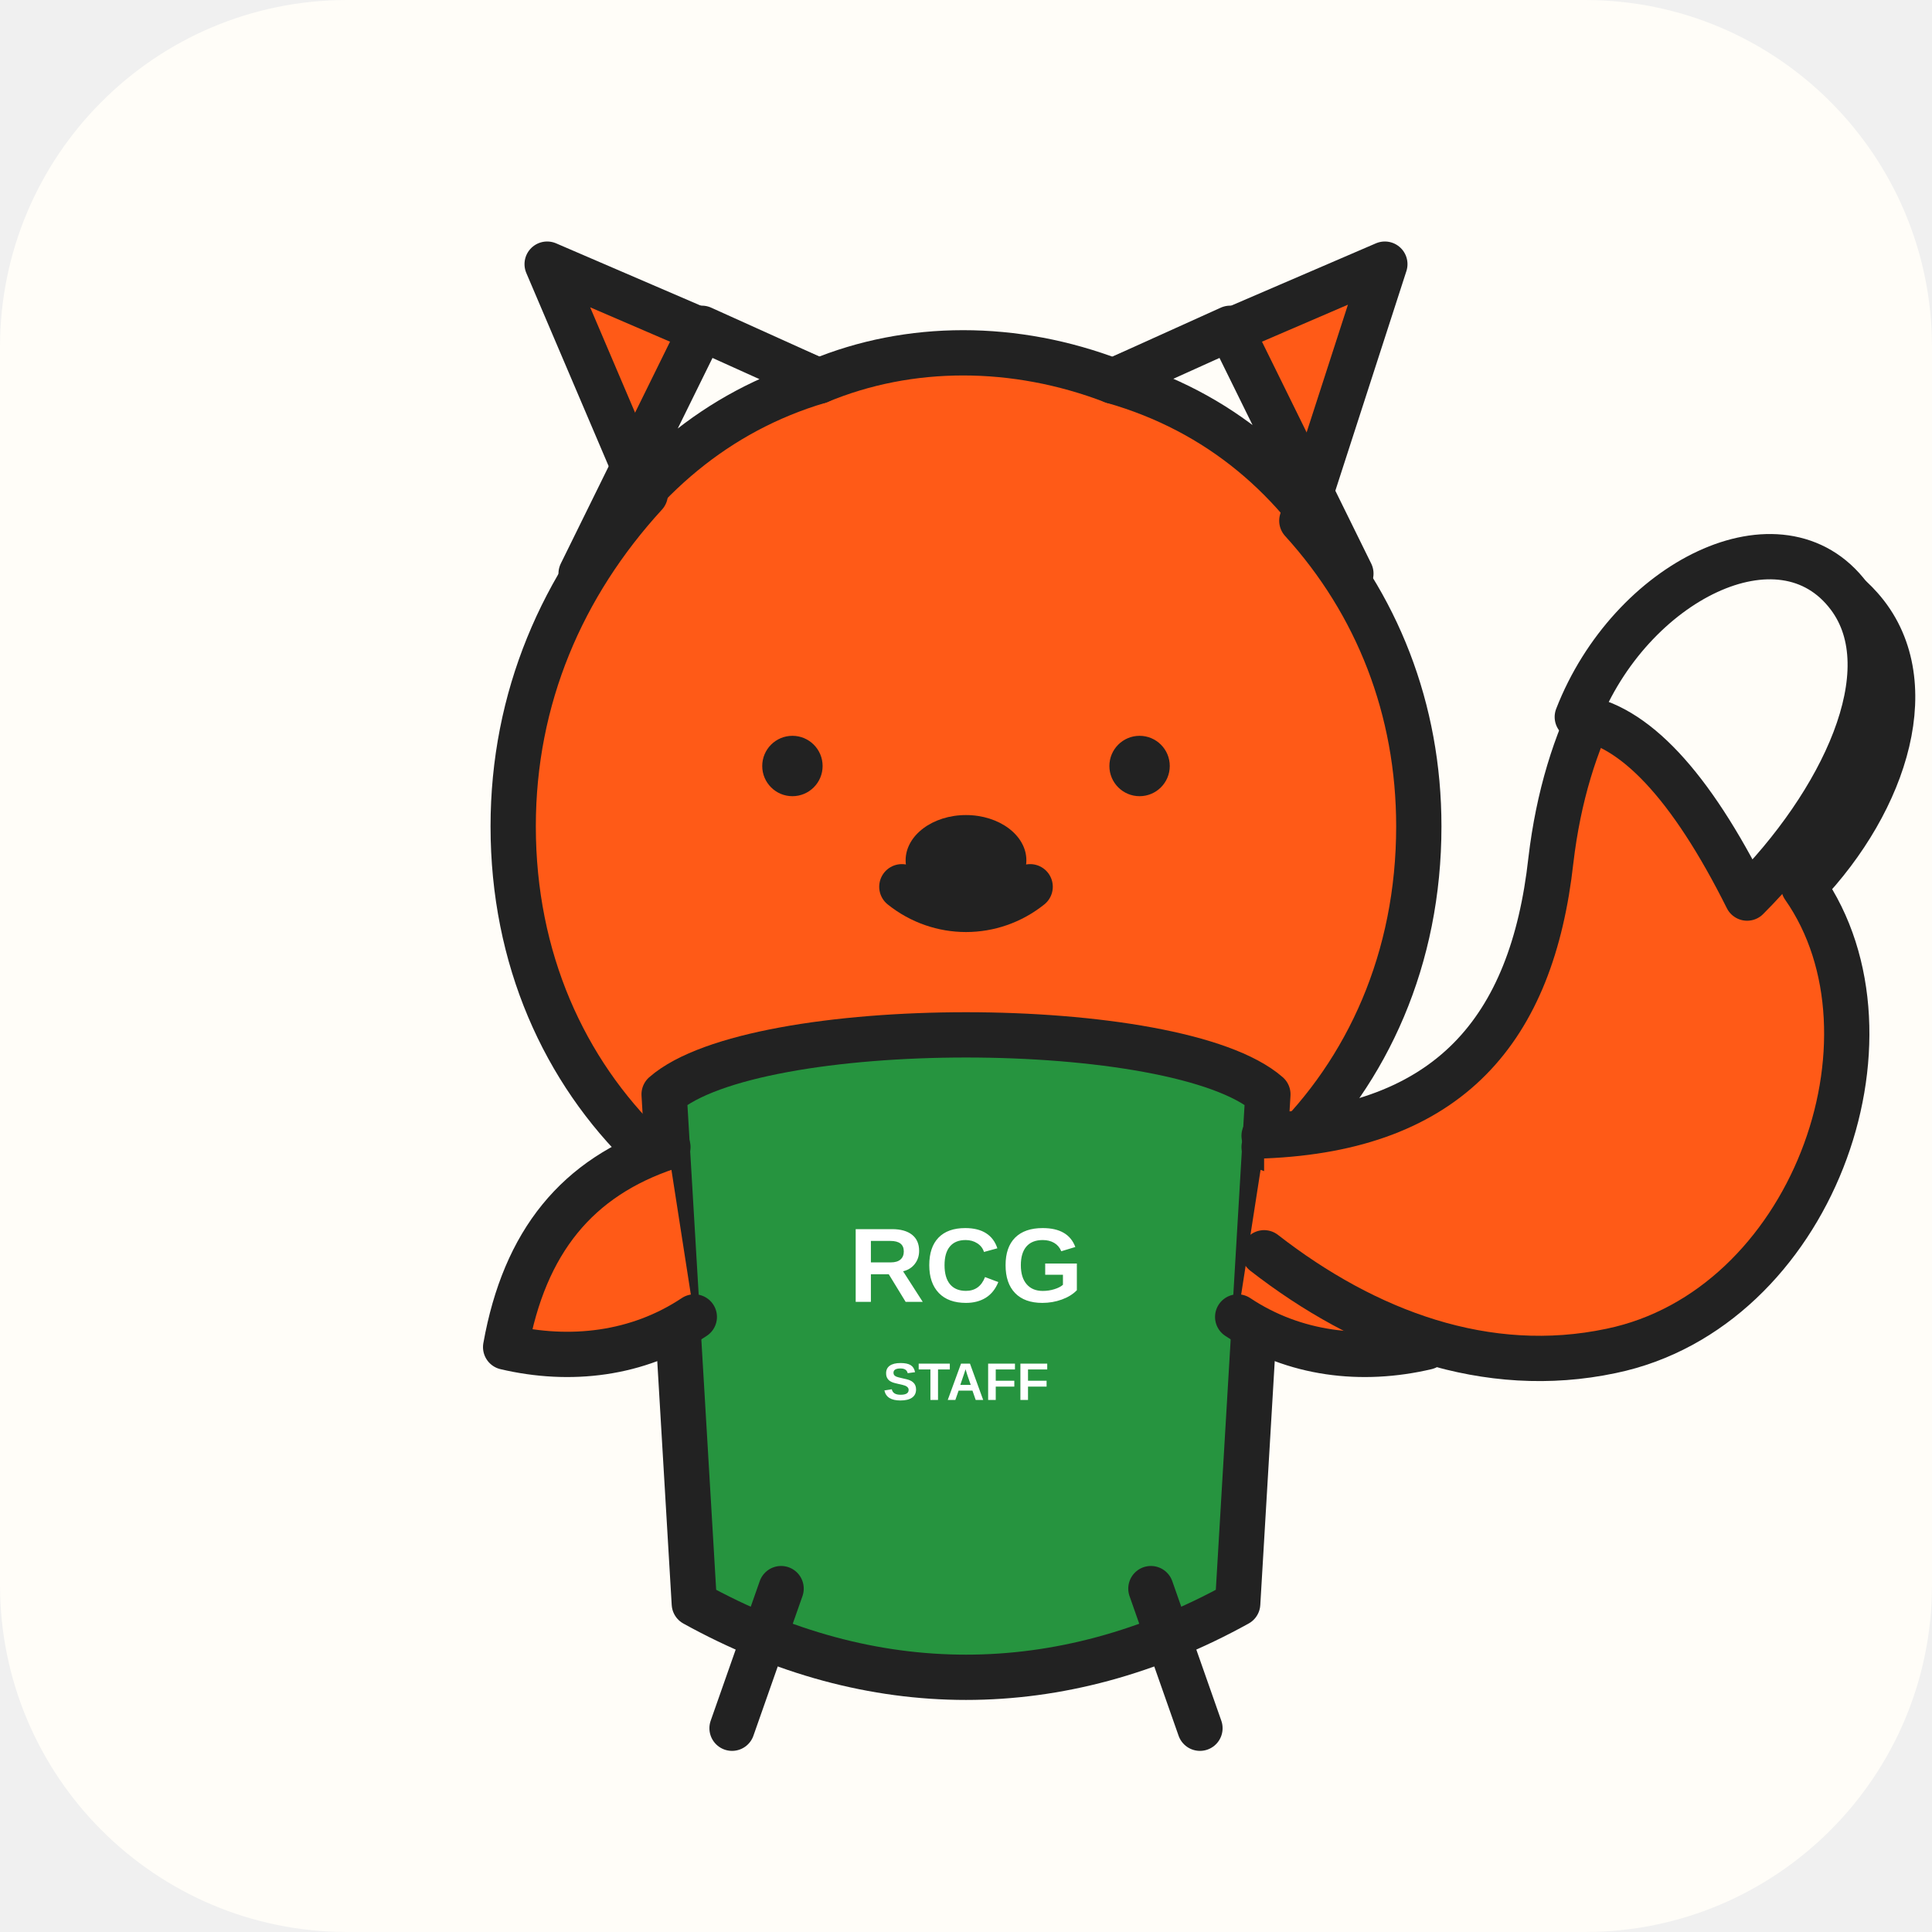
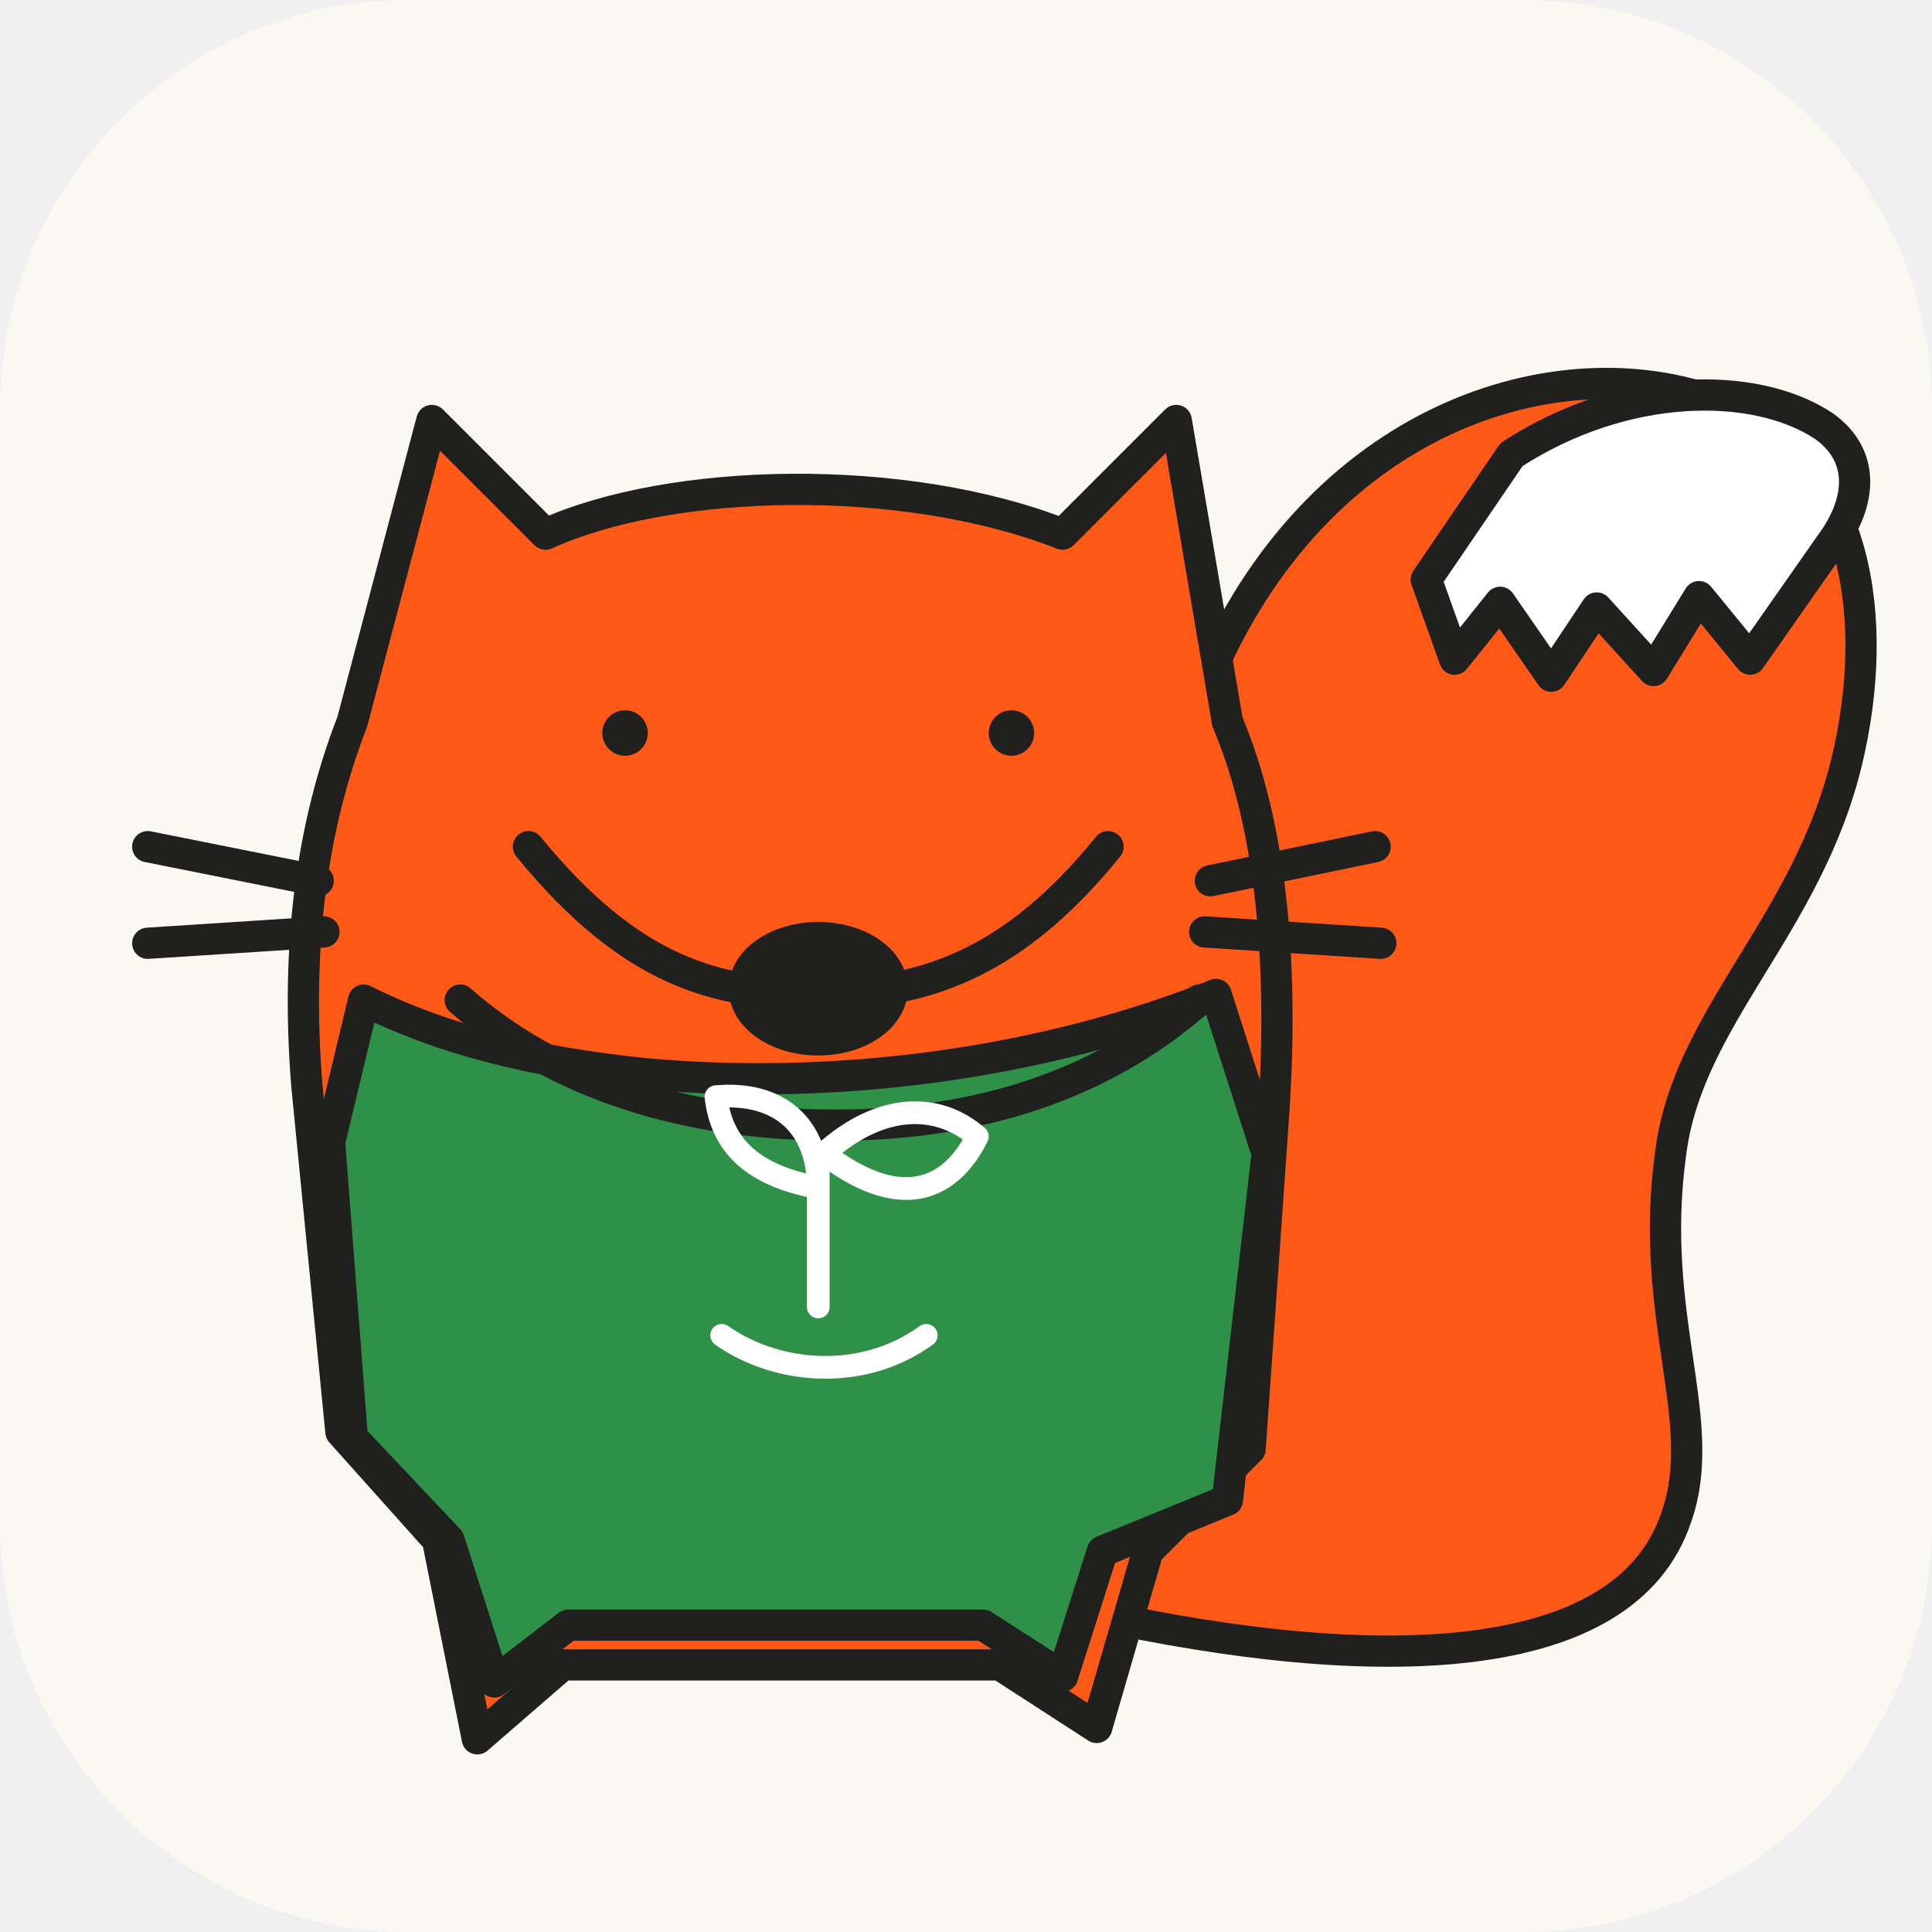
- <svg xmlns="http://www.w3.org/2000/svg" viewBox="0 0 512 512" role="img" aria-labelledby="title desc">
-   <rect width="512" height="512" rx="92" fill="#fffdf8" />
-   <g stroke="#222222" stroke-width="12" stroke-linecap="round" stroke-linejoin="round">
-     <path d="M171 131 145 70l72 31c24-10 52-10 78 0l72-31-22 68c20 22 31 50 31 81 0 70-54 119-120 119s-120-49-120-119c0-34 13-64 35-88Z" fill="#ff5a17" />
-     <path d="M154 152c15-25 36-43 63-51l-31-14-32 65Zm204 0c-14-25-35-43-63-51l31-14 32 65Z" fill="#fffdf8" />
-     <circle cx="210" cy="203" r="8" fill="#222222" stroke="none" />
-     <circle cx="302" cy="203" r="8" fill="#222222" stroke="none" />
-     <path d="M239 235c10 8 24 8 34 0" fill="none" />
-     <ellipse cx="256" cy="228" rx="16" ry="12" fill="#222222" stroke="none" />
-     <path d="M176 290c24-21 136-21 160 0l-8 135c-47 26-97 26-144 0l-8-135Z" fill="#26943f" />
-     <path d="M177 304c-24 8-38 25-43 53 17 4 35 2 50-8m151-45c24 8 38 25 43 53-17 4-35 2-50-8" fill="#ff5a17" />
-     <path d="M207 421 194 458m111-37 13 37" fill="none" />
-     <path d="M335 301c49-2 71-28 76-73 8-68 57-95 82-67 17 19 7 51-15 74 28 40 2 112-51 123-33 7-65-5-92-26" fill="#ff5a17" />
-     <path d="M463 238c25-25 42-60 27-80-18-24-58-4-72 32 15 2 30 18 45 48Z" fill="#fffdf8" />
-   </g>
-   <g fill="#ffffff" font-family="Arial, Helvetica, sans-serif" text-anchor="middle">
-     <text x="256" y="345" font-size="28" font-weight="800">RCG</text>
-     <text x="256" y="371" font-size="14" font-weight="700">STAFF</text>
+ <svg xmlns="http://www.w3.org/2000/svg" viewBox="0 0 340 340">
+   <rect width="340" height="340" rx="72" fill="#fbf8f1" />
+   <g transform="translate(8 25)">
+     <g stroke="#20211f" stroke-width="5.5" stroke-linecap="round" stroke-linejoin="round">
+       <path d="M206 91c21-45 64-56 91-44 22 10 26 37 20 62-7 29-28 45-31 69-4 29 7 47 1 64-9 27-53 28-103 17" fill="#ff5918" />
+       <path d="M258 55c20-13 43-13 55-5 7 5 7 13 1 21l-14 20-9-11-8 13-10-11-8 12-9-13-8 10-5-14z" fill="#fff" />
+       <path d="M54 102 68 49l20 20c22-10 63-11 91 0l20-20 9 53c8 19 10 44 8 71l-4 57-18 18-9 31-17-11H91l-15 13-7-35-17-19-6-61c-2-25 1-46 8-64Z" fill="#ff5918" />
+       <path d="M56 151c14 7 30 11 50 13 34 3 70-2 100-14l9 28-7 61-22 9-7 22-14-9H92l-13 10-8-25-17-18-4-52z" fill="#2f9148" />
+       <path d="M73 151c17 15 40 22 66 22 25 0 47-7 64-22" fill="none" />
+       <circle cx="102" cy="104" r="4" fill="#20211f" stroke="none" />
+       <circle cx="170" cy="104" r="4" fill="#20211f" stroke="none" />
+       <path d="M85 124c18 22 33 26 51 26s34-5 51-26" fill="none" />
+       <ellipse cx="136" cy="149" rx="13" ry="9" fill="#20211f" />
+       <path d="M48 130 18 124M49 139 18 141M205 130l29-6M204 139l31 2" fill="none" />
+       <g stroke="#fff" stroke-width="4" fill="none">
+         <path d="M136 205v-25M136 184c-11-2-17-7-18-16 11-1 18 5 18 16ZM137 178c10-9 20-9 27-3-5 10-14 13-27 3Z" />
+         <path d="M119 210c10 7 25 8 36 0" />
+       </g>
+     </g>
  </g>
</svg>
